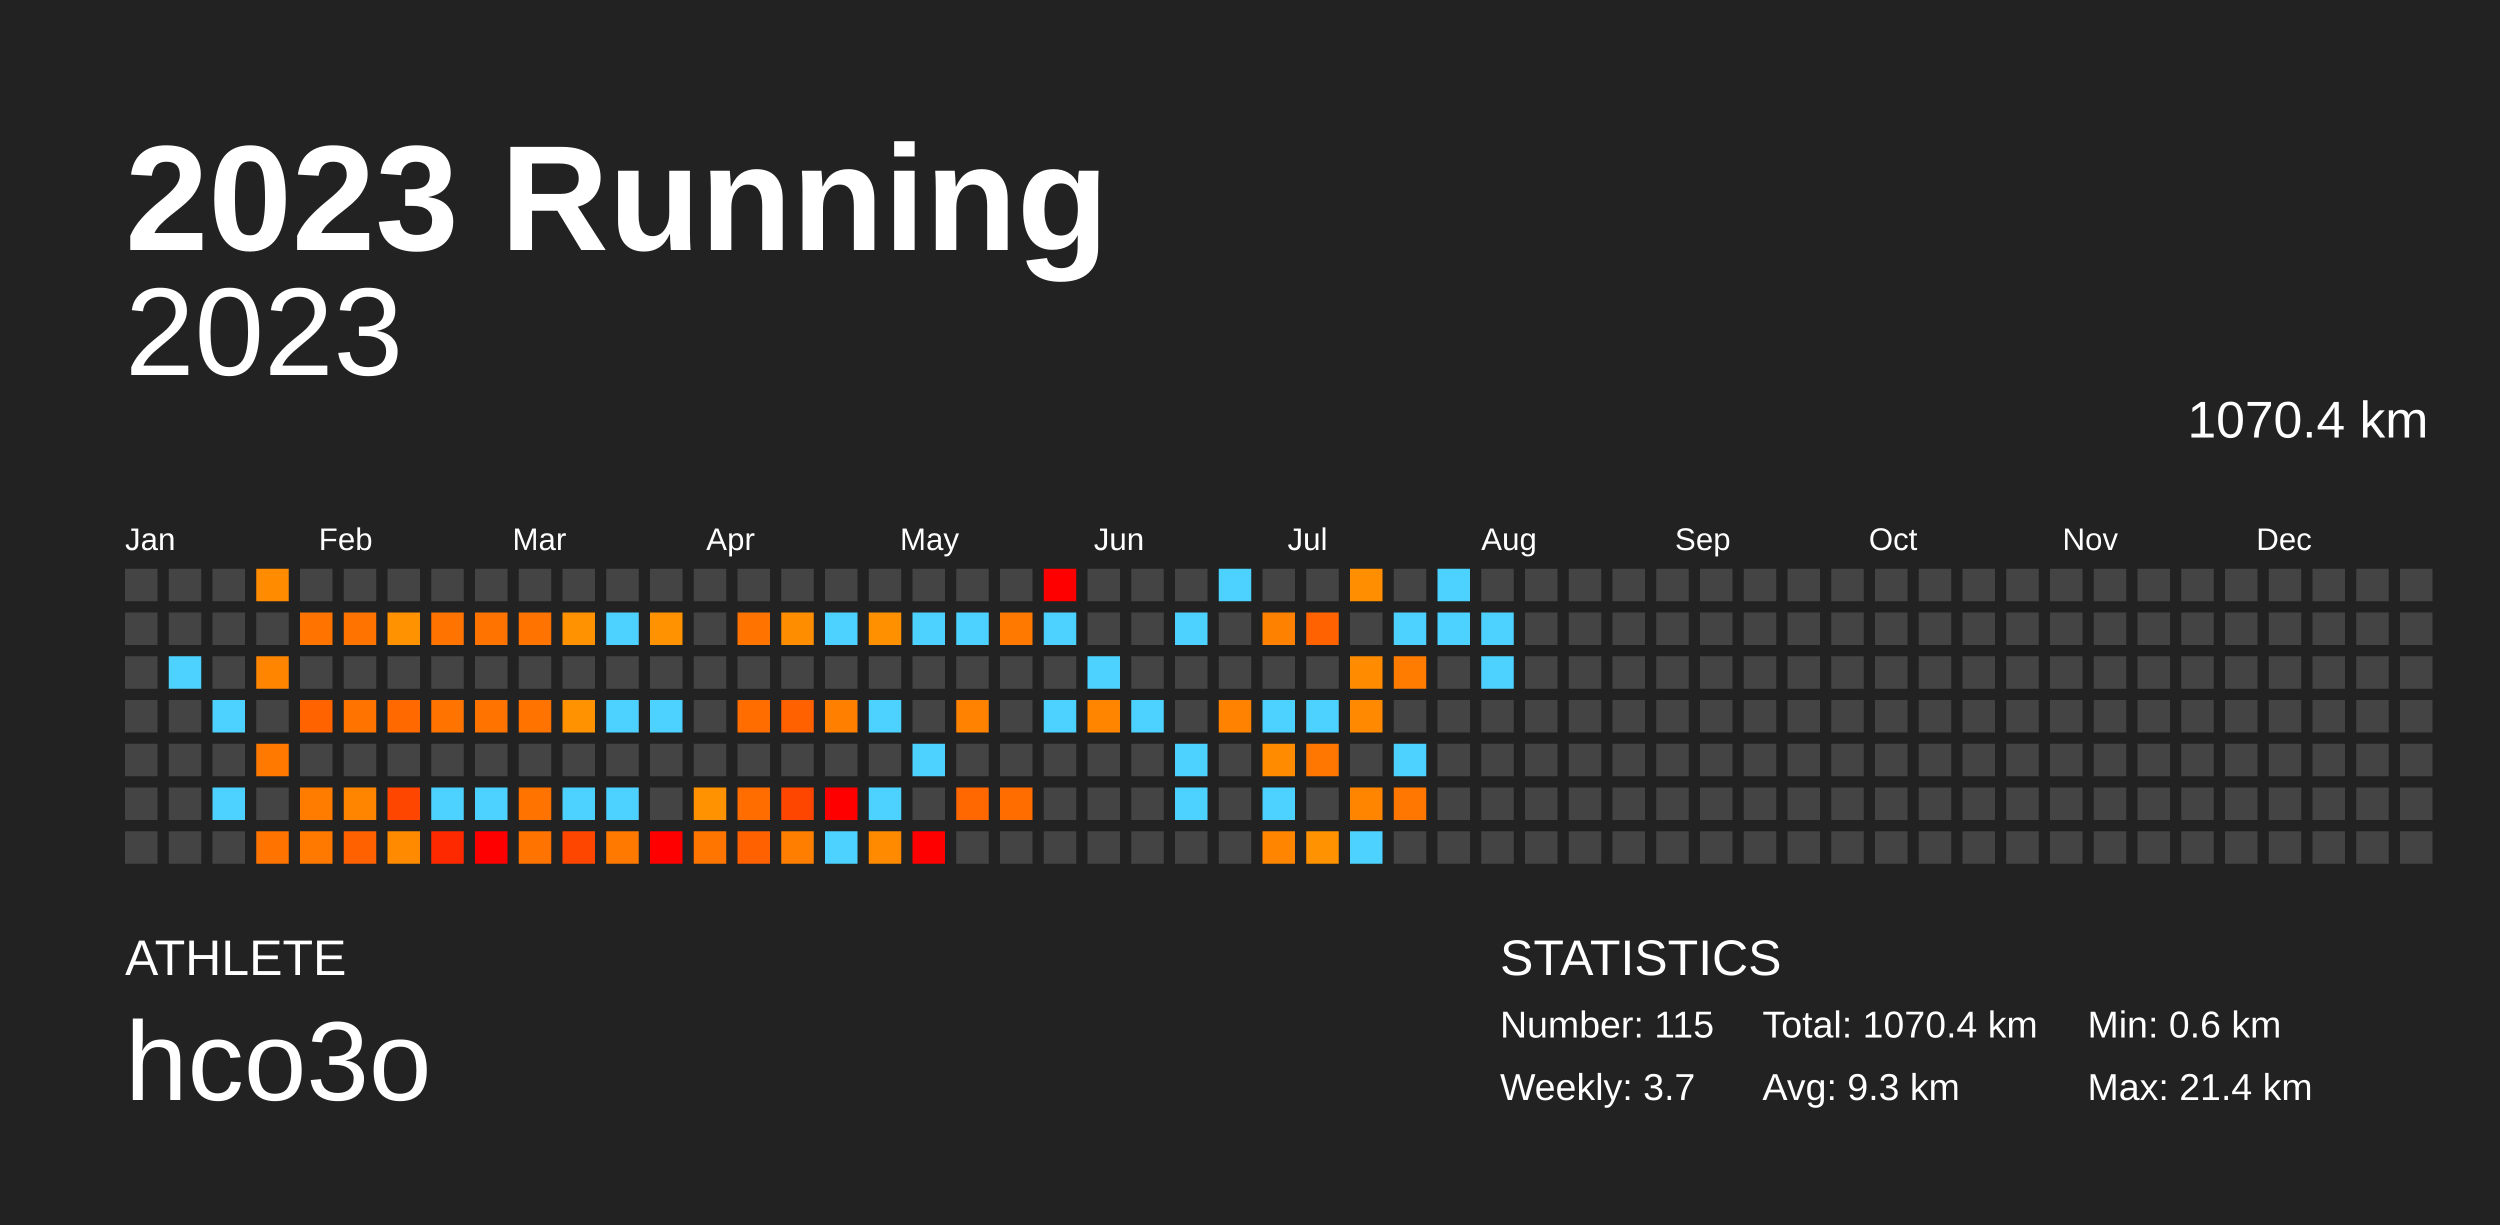
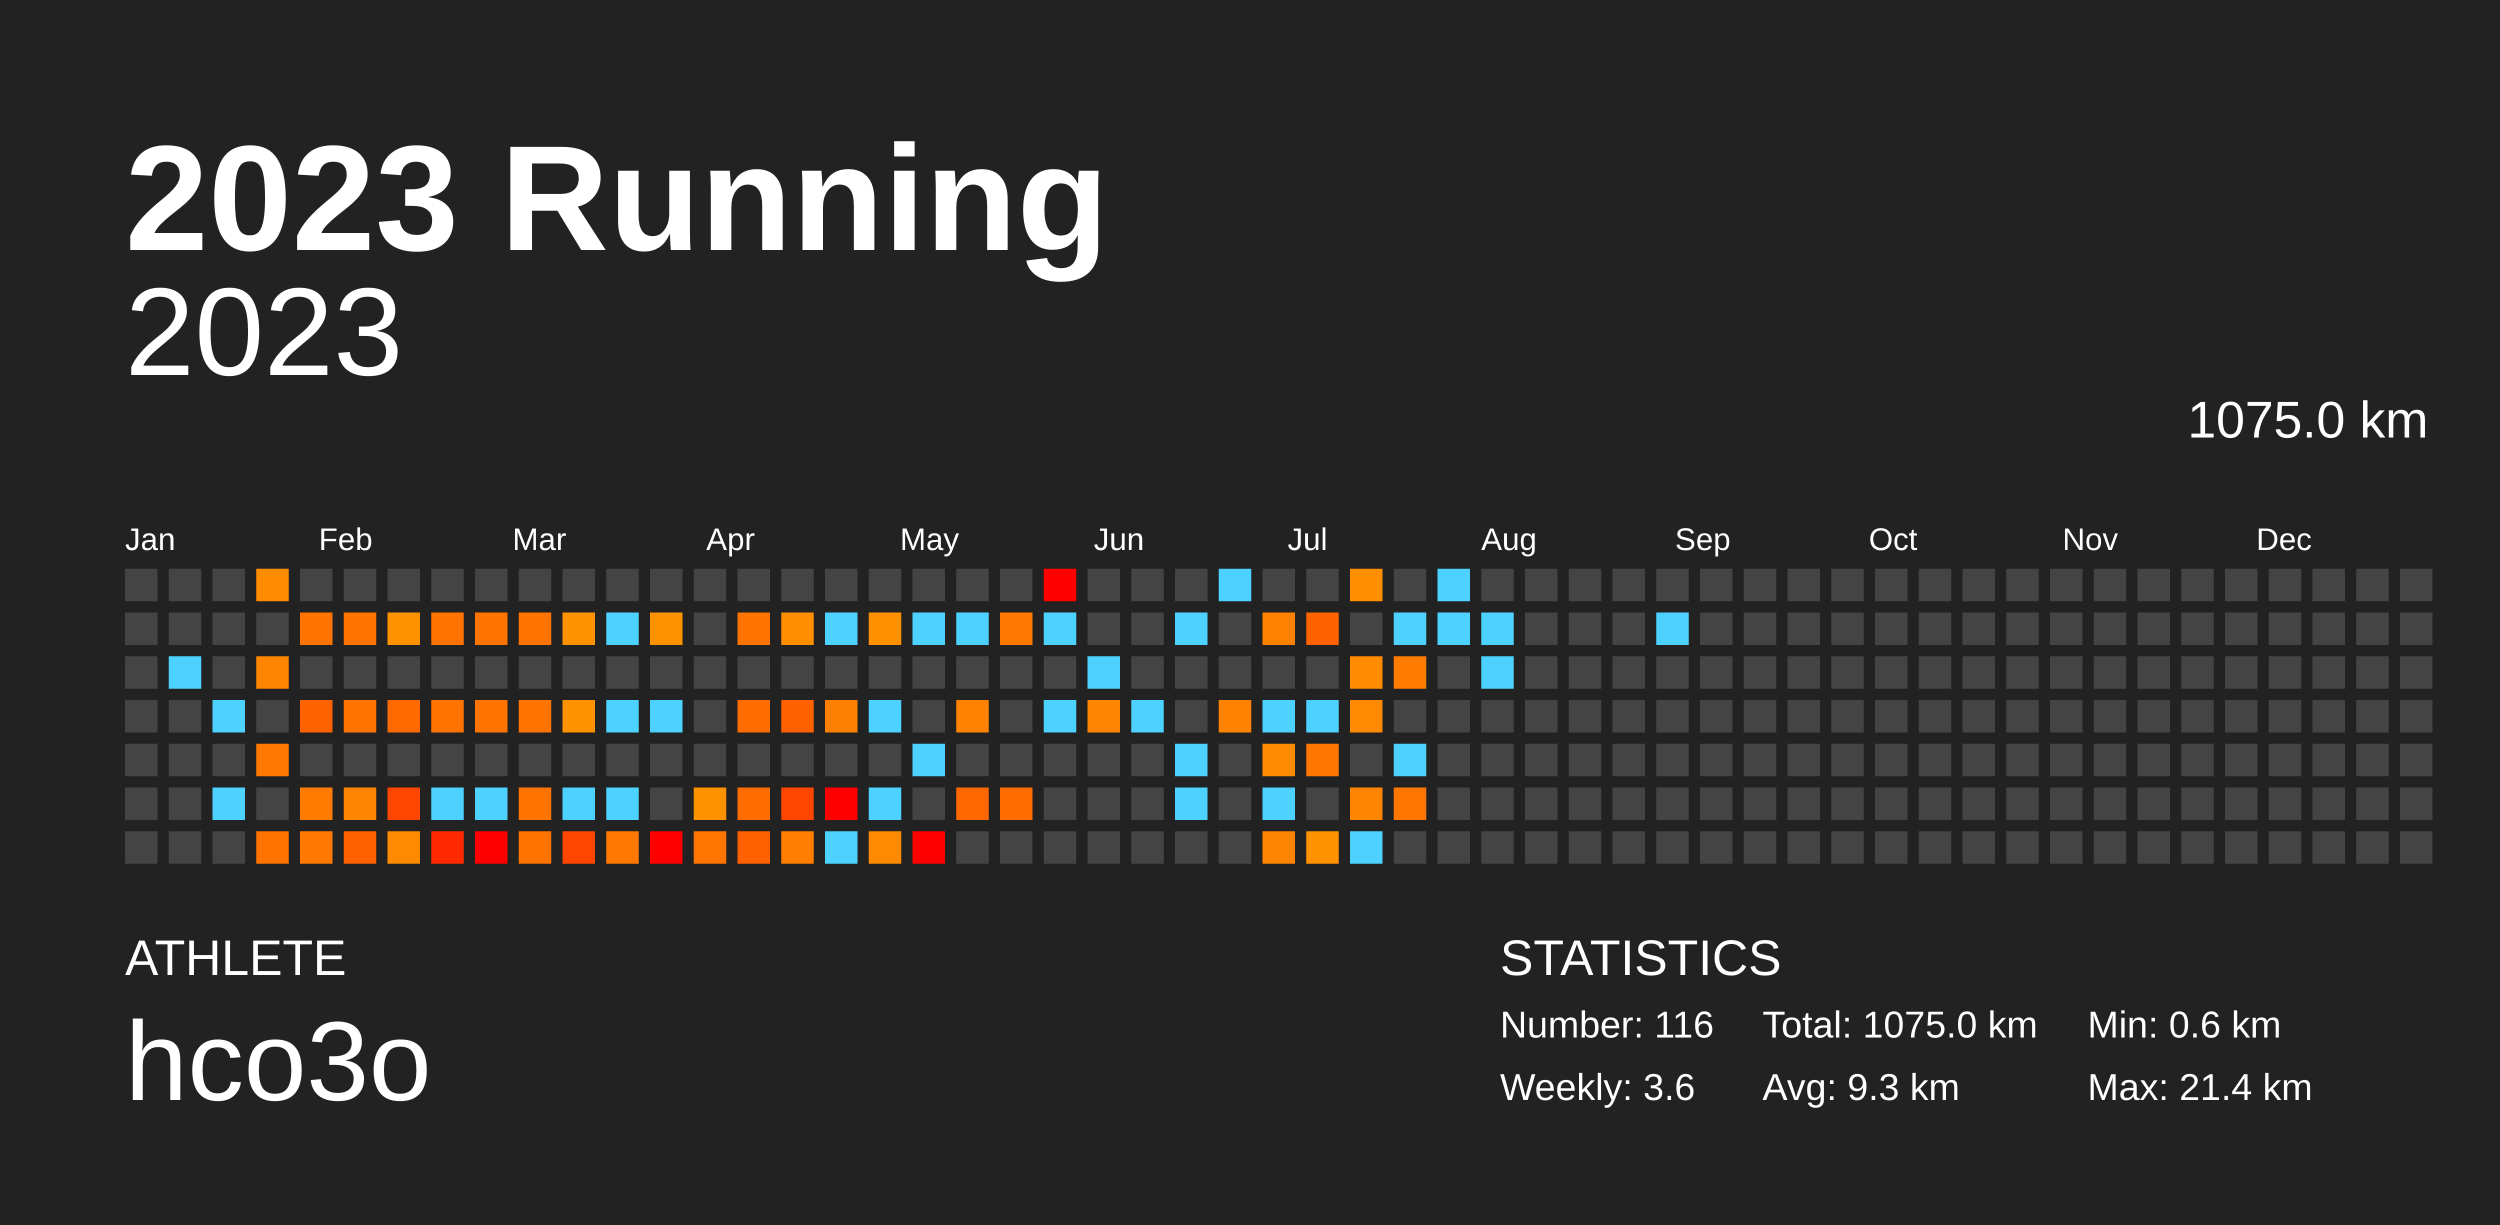
<svg xmlns="http://www.w3.org/2000/svg" baseProfile="full" height="98mm" version="1.1" viewBox="0,0,200,98" width="200mm">
  <defs />
  <rect fill="#222222" height="98" width="200" x="0" y="0" />
  <text fill="#FFFFFF" style="font-size:12px; font-family:Arial; font-weight:bold;" x="10" y="20">2023 Running</text>
  <text fill="#FFFFFF" style="font-size:4px; font-family:Arial" x="10" y="78">ATHLETE</text>
  <text fill="#FFFFFF" style="font-size:9px; font-family:Arial" x="10" y="88">hco3o</text>
  <text fill="#FFFFFF" style="font-size:4px; font-family:Arial" x="120" y="78">STATISTICS</text>
-   <text fill="#FFFFFF" style="font-size:3px; font-family:Arial" x="120" y="83">Number: 115</text>
-   <text fill="#FFFFFF" style="font-size:3px; font-family:Arial" x="120" y="88">Weekly: 3.7</text>
-   <text fill="#FFFFFF" style="font-size:3px; font-family:Arial" x="141" y="83">Total: 1070.4 km</text>
+   <text fill="#FFFFFF" style="font-size:3px; font-family:Arial" x="120" y="83">Number: 116</text>
+   <text fill="#FFFFFF" style="font-size:3px; font-family:Arial" x="120" y="88">Weekly: 3.6</text>
+   <text fill="#FFFFFF" style="font-size:3px; font-family:Arial" x="141" y="83">Total: 1075.0 km</text>
  <text fill="#FFFFFF" style="font-size:3px; font-family:Arial" x="141" y="88">Avg: 9.3 km</text>
  <text fill="#FFFFFF" style="font-size:3px; font-family:Arial" x="167" y="83">Min: 0.6 km</text>
  <text fill="#FFFFFF" style="font-size:3px; font-family:Arial" x="167" y="88">Max: 21.4 km</text>
  <text alignment-baseline="hanging" fill="#FFFFFF" style="font-size:10.0px; font-family:Arial;" x="10" y="30">2023</text>
-   <text alignment-baseline="hanging" fill="#FFFFFF" style="font-size:4.125px; font-family:Arial;" x="175" y="35">1070.4 km</text>
+   <text alignment-baseline="hanging" fill="#FFFFFF" style="font-size:4.125px; font-family:Arial;" x="175" y="35">1075.0 km</text>
  <text fill="#FFFFFF" style="font-size:2.5px; font-family:Arial" x="10.0" y="44">Jan</text>
  <text fill="#FFFFFF" style="font-size:2.5px; font-family:Arial" x="25.5" y="44">Feb</text>
  <text fill="#FFFFFF" style="font-size:2.5px; font-family:Arial" x="41.0" y="44">Mar</text>
  <text fill="#FFFFFF" style="font-size:2.5px; font-family:Arial" x="56.5" y="44">Apr</text>
  <text fill="#FFFFFF" style="font-size:2.5px; font-family:Arial" x="72.0" y="44">May</text>
  <text fill="#FFFFFF" style="font-size:2.5px; font-family:Arial" x="87.5" y="44">Jun</text>
  <text fill="#FFFFFF" style="font-size:2.5px; font-family:Arial" x="103.0" y="44">Jul</text>
  <text fill="#FFFFFF" style="font-size:2.5px; font-family:Arial" x="118.5" y="44">Aug</text>
  <text fill="#FFFFFF" style="font-size:2.5px; font-family:Arial" x="134.0" y="44">Sep</text>
  <text fill="#FFFFFF" style="font-size:2.5px; font-family:Arial" x="149.5" y="44">Oct</text>
  <text fill="#FFFFFF" style="font-size:2.5px; font-family:Arial" x="165.0" y="44">Nov</text>
  <text fill="#FFFFFF" style="font-size:2.5px; font-family:Arial" x="180.5" y="44">Dec</text>
  <rect fill="#444444" height="2.6" width="2.6" x="10.0" y="45.5" />
  <rect fill="#444444" height="2.6" width="2.6" x="10.0" y="49.0" />
  <rect fill="#444444" height="2.6" width="2.6" x="10.0" y="52.5" />
  <rect fill="#444444" height="2.6" width="2.6" x="10.0" y="56.0" />
  <rect fill="#444444" height="2.6" width="2.6" x="10.0" y="59.5" />
  <rect fill="#444444" height="2.6" width="2.6" x="10.0" y="63.0" />
  <rect fill="#444444" height="2.6" width="2.6" x="10.0" y="66.5" />
  <rect fill="#444444" height="2.6" width="2.6" x="13.5" y="45.5" />
  <rect fill="#444444" height="2.6" width="2.6" x="13.5" y="49.0" />
  <rect fill="#4dd2ff" height="2.6" width="2.6" x="13.5" y="52.5" />
  <rect fill="#444444" height="2.6" width="2.6" x="13.5" y="56.0" />
  <rect fill="#444444" height="2.6" width="2.6" x="13.5" y="59.5" />
  <rect fill="#444444" height="2.6" width="2.6" x="13.5" y="63.0" />
  <rect fill="#444444" height="2.6" width="2.6" x="13.5" y="66.5" />
  <rect fill="#444444" height="2.6" width="2.6" x="17.0" y="45.5" />
  <rect fill="#444444" height="2.6" width="2.6" x="17.0" y="49.0" />
  <rect fill="#444444" height="2.6" width="2.6" x="17.0" y="52.5" />
  <rect fill="#4dd2ff" height="2.6" width="2.6" x="17.0" y="56.0" />
  <rect fill="#444444" height="2.6" width="2.6" x="17.0" y="59.5" />
  <rect fill="#4dd2ff" height="2.6" width="2.6" x="17.0" y="63.0" />
  <rect fill="#444444" height="2.6" width="2.6" x="17.0" y="66.5" />
  <rect fill="#ff8c00" height="2.6" width="2.6" x="20.5" y="45.5" />
  <rect fill="#444444" height="2.6" width="2.6" x="20.5" y="49.0" />
  <rect fill="#ff8500" height="2.6" width="2.6" x="20.5" y="52.5" />
  <rect fill="#444444" height="2.6" width="2.6" x="20.5" y="56.0" />
  <rect fill="#ff7900" height="2.6" width="2.6" x="20.5" y="59.5" />
  <rect fill="#444444" height="2.6" width="2.6" x="20.5" y="63.0" />
  <rect fill="#ff7300" height="2.6" width="2.6" x="20.5" y="66.5" />
  <rect fill="#444444" height="2.6" width="2.6" x="24.0" y="45.5" />
  <rect fill="#ff7300" height="2.6" width="2.6" x="24.0" y="49.0" />
  <rect fill="#444444" height="2.6" width="2.6" x="24.0" y="52.5" />
  <rect fill="#ff6300" height="2.6" width="2.6" x="24.0" y="56.0" />
  <rect fill="#444444" height="2.6" width="2.6" x="24.0" y="59.5" />
  <rect fill="#ff7c00" height="2.6" width="2.6" x="24.0" y="63.0" />
  <rect fill="#ff7900" height="2.6" width="2.6" x="24.0" y="66.5" />
  <rect fill="#444444" height="2.6" width="2.6" x="27.5" y="45.5" />
  <rect fill="#ff7300" height="2.6" width="2.6" x="27.5" y="49.0" />
  <rect fill="#444444" height="2.6" width="2.6" x="27.5" y="52.5" />
  <rect fill="#ff7300" height="2.6" width="2.6" x="27.5" y="56.0" />
  <rect fill="#444444" height="2.6" width="2.6" x="27.5" y="59.5" />
  <rect fill="#ff8500" height="2.6" width="2.6" x="27.5" y="63.0" />
  <rect fill="#ff6000" height="2.6" width="2.6" x="27.5" y="66.5" />
  <rect fill="#444444" height="2.6" width="2.6" x="31.0" y="45.5" />
  <rect fill="#ff9200" height="2.6" width="2.6" x="31.0" y="49.0" />
  <rect fill="#444444" height="2.6" width="2.6" x="31.0" y="52.5" />
  <rect fill="#ff6900" height="2.6" width="2.6" x="31.0" y="56.0" />
  <rect fill="#444444" height="2.6" width="2.6" x="31.0" y="59.5" />
  <rect fill="#ff4600" height="2.6" width="2.6" x="31.0" y="63.0" />
  <rect fill="#ff8a00" height="2.6" width="2.6" x="31.0" y="66.5" />
  <rect fill="#444444" height="2.6" width="2.6" x="34.5" y="45.5" />
  <rect fill="#ff7300" height="2.6" width="2.6" x="34.5" y="49.0" />
  <rect fill="#444444" height="2.6" width="2.6" x="34.5" y="52.5" />
  <rect fill="#ff7300" height="2.6" width="2.6" x="34.5" y="56.0" />
  <rect fill="#444444" height="2.6" width="2.6" x="34.5" y="59.5" />
  <rect fill="#4dd2ff" height="2.6" width="2.6" x="34.5" y="63.0" />
  <rect fill="#ff2900" height="2.6" width="2.6" x="34.5" y="66.5" />
  <rect fill="#444444" height="2.6" width="2.6" x="38.0" y="45.5" />
  <rect fill="#ff7300" height="2.6" width="2.6" x="38.0" y="49.0" />
  <rect fill="#444444" height="2.6" width="2.6" x="38.0" y="52.5" />
  <rect fill="#ff7300" height="2.6" width="2.6" x="38.0" y="56.0" />
  <rect fill="#444444" height="2.6" width="2.6" x="38.0" y="59.5" />
  <rect fill="#4dd2ff" height="2.6" width="2.6" x="38.0" y="63.0" />
  <rect fill="red" height="2.6" width="2.6" x="38.0" y="66.5" />
  <rect fill="#444444" height="2.6" width="2.6" x="41.5" y="45.5" />
  <rect fill="#ff7300" height="2.6" width="2.6" x="41.5" y="49.0" />
  <rect fill="#444444" height="2.6" width="2.6" x="41.5" y="52.5" />
  <rect fill="#ff7300" height="2.6" width="2.6" x="41.5" y="56.0" />
  <rect fill="#444444" height="2.6" width="2.6" x="41.5" y="59.5" />
  <rect fill="#ff7300" height="2.6" width="2.6" x="41.5" y="63.0" />
  <rect fill="#ff7300" height="2.6" width="2.6" x="41.5" y="66.5" />
  <rect fill="#444444" height="2.6" width="2.6" x="45.0" y="45.5" />
  <rect fill="#ff9200" height="2.6" width="2.6" x="45.0" y="49.0" />
  <rect fill="#444444" height="2.6" width="2.6" x="45.0" y="52.5" />
  <rect fill="#ff9200" height="2.6" width="2.6" x="45.0" y="56.0" />
  <rect fill="#444444" height="2.6" width="2.6" x="45.0" y="59.5" />
  <rect fill="#4dd2ff" height="2.6" width="2.6" x="45.0" y="63.0" />
  <rect fill="#ff4600" height="2.6" width="2.6" x="45.0" y="66.5" />
  <rect fill="#444444" height="2.6" width="2.6" x="48.5" y="45.5" />
  <rect fill="#4dd2ff" height="2.6" width="2.6" x="48.5" y="49.0" />
  <rect fill="#444444" height="2.6" width="2.6" x="48.5" y="52.5" />
  <rect fill="#4dd2ff" height="2.6" width="2.6" x="48.5" y="56.0" />
  <rect fill="#444444" height="2.6" width="2.6" x="48.5" y="59.5" />
  <rect fill="#4dd2ff" height="2.6" width="2.6" x="48.5" y="63.0" />
  <rect fill="#ff7900" height="2.6" width="2.6" x="48.5" y="66.5" />
  <rect fill="#444444" height="2.6" width="2.6" x="52.0" y="45.5" />
  <rect fill="#ff9200" height="2.6" width="2.6" x="52.0" y="49.0" />
  <rect fill="#444444" height="2.6" width="2.6" x="52.0" y="52.5" />
  <rect fill="#4dd2ff" height="2.6" width="2.6" x="52.0" y="56.0" />
  <rect fill="#444444" height="2.6" width="2.6" x="52.0" y="59.5" />
  <rect fill="#444444" height="2.6" width="2.6" x="52.0" y="63.0" />
  <rect fill="red" height="2.6" width="2.6" x="52.0" y="66.5" />
  <rect fill="#444444" height="2.6" width="2.6" x="55.5" y="45.5" />
  <rect fill="#444444" height="2.6" width="2.6" x="55.5" y="49.0" />
  <rect fill="#444444" height="2.6" width="2.6" x="55.5" y="52.5" />
  <rect fill="#444444" height="2.6" width="2.6" x="55.5" y="56.0" />
  <rect fill="#444444" height="2.6" width="2.6" x="55.5" y="59.5" />
  <rect fill="#ff9200" height="2.6" width="2.6" x="55.5" y="63.0" />
  <rect fill="#ff7500" height="2.6" width="2.6" x="55.5" y="66.5" />
  <rect fill="#444444" height="2.6" width="2.6" x="59.0" y="45.5" />
  <rect fill="#ff7300" height="2.6" width="2.6" x="59.0" y="49.0" />
  <rect fill="#444444" height="2.6" width="2.6" x="59.0" y="52.5" />
  <rect fill="#ff6d00" height="2.6" width="2.6" x="59.0" y="56.0" />
  <rect fill="#444444" height="2.6" width="2.6" x="59.0" y="59.5" />
  <rect fill="#ff6d00" height="2.6" width="2.6" x="59.0" y="63.0" />
  <rect fill="#ff6000" height="2.6" width="2.6" x="59.0" y="66.5" />
  <rect fill="#444444" height="2.6" width="2.6" x="62.5" y="45.5" />
  <rect fill="#ff8d00" height="2.6" width="2.6" x="62.5" y="49.0" />
  <rect fill="#444444" height="2.6" width="2.6" x="62.5" y="52.5" />
  <rect fill="#ff6000" height="2.6" width="2.6" x="62.5" y="56.0" />
  <rect fill="#444444" height="2.6" width="2.6" x="62.5" y="59.5" />
  <rect fill="#ff4600" height="2.6" width="2.6" x="62.5" y="63.0" />
  <rect fill="#ff7e00" height="2.6" width="2.6" x="62.5" y="66.5" />
  <rect fill="#444444" height="2.6" width="2.6" x="66.0" y="45.5" />
  <rect fill="#4dd2ff" height="2.6" width="2.6" x="66.0" y="49.0" />
  <rect fill="#444444" height="2.6" width="2.6" x="66.0" y="52.5" />
  <rect fill="#ff8000" height="2.6" width="2.6" x="66.0" y="56.0" />
  <rect fill="#444444" height="2.6" width="2.6" x="66.0" y="59.5" />
  <rect fill="red" height="2.6" width="2.6" x="66.0" y="63.0" />
  <rect fill="#4dd2ff" height="2.6" width="2.6" x="66.0" y="66.5" />
  <rect fill="#444444" height="2.6" width="2.6" x="69.5" y="45.5" />
  <rect fill="#ff9000" height="2.6" width="2.6" x="69.5" y="49.0" />
  <rect fill="#444444" height="2.6" width="2.6" x="69.5" y="52.5" />
  <rect fill="#4dd2ff" height="2.6" width="2.6" x="69.5" y="56.0" />
  <rect fill="#444444" height="2.6" width="2.6" x="69.5" y="59.5" />
  <rect fill="#4dd2ff" height="2.6" width="2.6" x="69.5" y="63.0" />
  <rect fill="#ff8a00" height="2.6" width="2.6" x="69.5" y="66.5" />
  <rect fill="#444444" height="2.6" width="2.6" x="73.0" y="45.5" />
  <rect fill="#4dd2ff" height="2.6" width="2.6" x="73.0" y="49.0" />
  <rect fill="#444444" height="2.6" width="2.6" x="73.0" y="52.5" />
  <rect fill="#444444" height="2.6" width="2.6" x="73.0" y="56.0" />
  <rect fill="#4dd2ff" height="2.6" width="2.6" x="73.0" y="59.5" />
  <rect fill="#444444" height="2.6" width="2.6" x="73.0" y="63.0" />
  <rect fill="red" height="2.6" width="2.6" x="73.0" y="66.5" />
  <rect fill="#444444" height="2.6" width="2.6" x="76.5" y="45.5" />
  <rect fill="#4dd2ff" height="2.6" width="2.6" x="76.5" y="49.0" />
  <rect fill="#444444" height="2.6" width="2.6" x="76.5" y="52.5" />
  <rect fill="#ff8200" height="2.6" width="2.6" x="76.5" y="56.0" />
  <rect fill="#444444" height="2.6" width="2.6" x="76.5" y="59.5" />
  <rect fill="#ff6800" height="2.6" width="2.6" x="76.5" y="63.0" />
  <rect fill="#444444" height="2.6" width="2.6" x="76.5" y="66.5" />
  <rect fill="#444444" height="2.6" width="2.6" x="80.0" y="45.5" />
  <rect fill="#ff7900" height="2.6" width="2.6" x="80.0" y="49.0" />
  <rect fill="#444444" height="2.6" width="2.6" x="80.0" y="52.5" />
  <rect fill="#444444" height="2.6" width="2.6" x="80.0" y="56.0" />
  <rect fill="#444444" height="2.6" width="2.6" x="80.0" y="59.5" />
  <rect fill="#ff6c00" height="2.6" width="2.6" x="80.0" y="63.0" />
  <rect fill="#444444" height="2.6" width="2.6" x="80.0" y="66.5" />
  <rect fill="red" height="2.6" width="2.6" x="83.5" y="45.5" />
  <rect fill="#4dd2ff" height="2.6" width="2.6" x="83.5" y="49.0" />
  <rect fill="#444444" height="2.6" width="2.6" x="83.5" y="52.5" />
  <rect fill="#4dd2ff" height="2.6" width="2.6" x="83.5" y="56.0" />
  <rect fill="#444444" height="2.6" width="2.6" x="83.5" y="59.5" />
  <rect fill="#444444" height="2.6" width="2.6" x="83.5" y="63.0" />
  <rect fill="#444444" height="2.6" width="2.6" x="83.5" y="66.5" />
  <rect fill="#444444" height="2.6" width="2.6" x="87.0" y="45.5" />
  <rect fill="#444444" height="2.6" width="2.6" x="87.0" y="49.0" />
  <rect fill="#4dd2ff" height="2.6" width="2.6" x="87.0" y="52.5" />
  <rect fill="#ff8400" height="2.6" width="2.6" x="87.0" y="56.0" />
  <rect fill="#444444" height="2.6" width="2.6" x="87.0" y="59.5" />
  <rect fill="#444444" height="2.6" width="2.6" x="87.0" y="63.0" />
  <rect fill="#444444" height="2.6" width="2.6" x="87.0" y="66.5" />
  <rect fill="#444444" height="2.6" width="2.6" x="90.5" y="45.5" />
  <rect fill="#444444" height="2.6" width="2.6" x="90.5" y="49.0" />
  <rect fill="#444444" height="2.6" width="2.6" x="90.5" y="52.5" />
  <rect fill="#4dd2ff" height="2.6" width="2.6" x="90.5" y="56.0" />
  <rect fill="#444444" height="2.6" width="2.6" x="90.5" y="59.5" />
  <rect fill="#444444" height="2.6" width="2.6" x="90.5" y="63.0" />
  <rect fill="#444444" height="2.6" width="2.6" x="90.5" y="66.5" />
  <rect fill="#444444" height="2.6" width="2.6" x="94.0" y="45.5" />
  <rect fill="#4dd2ff" height="2.6" width="2.6" x="94.0" y="49.0" />
  <rect fill="#444444" height="2.6" width="2.6" x="94.0" y="52.5" />
  <rect fill="#444444" height="2.6" width="2.6" x="94.0" y="56.0" />
  <rect fill="#4dd2ff" height="2.6" width="2.6" x="94.0" y="59.5" />
  <rect fill="#4dd2ff" height="2.6" width="2.6" x="94.0" y="63.0" />
  <rect fill="#444444" height="2.6" width="2.6" x="94.0" y="66.5" />
  <rect fill="#4dd2ff" height="2.6" width="2.6" x="97.5" y="45.5" />
  <rect fill="#444444" height="2.6" width="2.6" x="97.5" y="49.0" />
  <rect fill="#444444" height="2.6" width="2.6" x="97.5" y="52.5" />
  <rect fill="#ff8300" height="2.6" width="2.6" x="97.5" y="56.0" />
  <rect fill="#444444" height="2.6" width="2.6" x="97.5" y="59.5" />
  <rect fill="#444444" height="2.6" width="2.6" x="97.5" y="63.0" />
  <rect fill="#444444" height="2.6" width="2.6" x="97.5" y="66.5" />
  <rect fill="#444444" height="2.6" width="2.6" x="101.0" y="45.5" />
  <rect fill="#ff8100" height="2.6" width="2.6" x="101.0" y="49.0" />
  <rect fill="#444444" height="2.6" width="2.6" x="101.0" y="52.5" />
  <rect fill="#4dd2ff" height="2.6" width="2.6" x="101.0" y="56.0" />
  <rect fill="#ff8b00" height="2.6" width="2.6" x="101.0" y="59.5" />
  <rect fill="#4dd2ff" height="2.6" width="2.6" x="101.0" y="63.0" />
  <rect fill="#ff8500" height="2.6" width="2.6" x="101.0" y="66.5" />
  <rect fill="#444444" height="2.6" width="2.6" x="104.5" y="45.5" />
  <rect fill="#ff6200" height="2.6" width="2.6" x="104.5" y="49.0" />
  <rect fill="#444444" height="2.6" width="2.6" x="104.5" y="52.5" />
  <rect fill="#4dd2ff" height="2.6" width="2.6" x="104.5" y="56.0" />
  <rect fill="#ff7700" height="2.6" width="2.6" x="104.5" y="59.5" />
  <rect fill="#444444" height="2.6" width="2.6" x="104.5" y="63.0" />
  <rect fill="#ff9200" height="2.6" width="2.6" x="104.5" y="66.5" />
  <rect fill="#ff8f00" height="2.6" width="2.6" x="108.0" y="45.5" />
  <rect fill="#444444" height="2.6" width="2.6" x="108.0" y="49.0" />
  <rect fill="#ff8c00" height="2.6" width="2.6" x="108.0" y="52.5" />
  <rect fill="#ff8900" height="2.6" width="2.6" x="108.0" y="56.0" />
  <rect fill="#444444" height="2.6" width="2.6" x="108.0" y="59.5" />
  <rect fill="#ff8500" height="2.6" width="2.6" x="108.0" y="63.0" />
  <rect fill="#4dd2ff" height="2.6" width="2.6" x="108.0" y="66.5" />
  <rect fill="#444444" height="2.6" width="2.6" x="111.5" y="45.5" />
  <rect fill="#4dd2ff" height="2.6" width="2.6" x="111.5" y="49.0" />
  <rect fill="#ff7c00" height="2.6" width="2.6" x="111.5" y="52.5" />
  <rect fill="#444444" height="2.6" width="2.6" x="111.5" y="56.0" />
  <rect fill="#4dd2ff" height="2.6" width="2.6" x="111.5" y="59.5" />
  <rect fill="#ff7600" height="2.6" width="2.6" x="111.5" y="63.0" />
  <rect fill="#444444" height="2.6" width="2.6" x="111.5" y="66.5" />
  <rect fill="#4dd2ff" height="2.6" width="2.6" x="115.0" y="45.5" />
  <rect fill="#4dd2ff" height="2.6" width="2.6" x="115.0" y="49.0" />
  <rect fill="#444444" height="2.6" width="2.6" x="115.0" y="52.5" />
  <rect fill="#444444" height="2.6" width="2.6" x="115.0" y="56.0" />
  <rect fill="#444444" height="2.6" width="2.6" x="115.0" y="59.5" />
  <rect fill="#444444" height="2.6" width="2.6" x="115.0" y="63.0" />
  <rect fill="#444444" height="2.6" width="2.6" x="115.0" y="66.5" />
  <rect fill="#444444" height="2.6" width="2.6" x="118.5" y="45.5" />
  <rect fill="#4dd2ff" height="2.6" width="2.6" x="118.5" y="49.0" />
  <rect fill="#4dd2ff" height="2.6" width="2.6" x="118.5" y="52.5" />
  <rect fill="#444444" height="2.6" width="2.6" x="118.5" y="56.0" />
  <rect fill="#444444" height="2.6" width="2.6" x="118.5" y="59.5" />
  <rect fill="#444444" height="2.6" width="2.6" x="118.5" y="63.0" />
  <rect fill="#444444" height="2.6" width="2.6" x="118.5" y="66.5" />
  <rect fill="#444444" height="2.6" width="2.6" x="122.0" y="45.5" />
  <rect fill="#444444" height="2.6" width="2.6" x="122.0" y="49.0" />
  <rect fill="#444444" height="2.6" width="2.6" x="122.0" y="52.5" />
  <rect fill="#444444" height="2.6" width="2.6" x="122.0" y="56.0" />
  <rect fill="#444444" height="2.6" width="2.6" x="122.0" y="59.5" />
  <rect fill="#444444" height="2.6" width="2.6" x="122.0" y="63.0" />
  <rect fill="#444444" height="2.6" width="2.6" x="122.0" y="66.5" />
  <rect fill="#444444" height="2.6" width="2.6" x="125.5" y="45.5" />
  <rect fill="#444444" height="2.6" width="2.6" x="125.5" y="49.0" />
  <rect fill="#444444" height="2.6" width="2.6" x="125.5" y="52.5" />
  <rect fill="#444444" height="2.6" width="2.6" x="125.5" y="56.0" />
  <rect fill="#444444" height="2.6" width="2.6" x="125.5" y="59.5" />
  <rect fill="#444444" height="2.6" width="2.6" x="125.5" y="63.0" />
  <rect fill="#444444" height="2.6" width="2.6" x="125.5" y="66.5" />
  <rect fill="#444444" height="2.6" width="2.6" x="129.0" y="45.5" />
  <rect fill="#444444" height="2.6" width="2.6" x="129.0" y="49.0" />
  <rect fill="#444444" height="2.6" width="2.6" x="129.0" y="52.5" />
  <rect fill="#444444" height="2.6" width="2.6" x="129.0" y="56.0" />
  <rect fill="#444444" height="2.6" width="2.6" x="129.0" y="59.5" />
  <rect fill="#444444" height="2.6" width="2.6" x="129.0" y="63.0" />
  <rect fill="#444444" height="2.6" width="2.6" x="129.0" y="66.5" />
  <rect fill="#444444" height="2.6" width="2.6" x="132.5" y="45.5" />
-   <rect fill="#444444" height="2.6" width="2.6" x="132.5" y="49.0" />
+   <rect fill="#4dd2ff" height="2.6" width="2.6" x="132.5" y="49.0" />
  <rect fill="#444444" height="2.6" width="2.6" x="132.5" y="52.5" />
  <rect fill="#444444" height="2.6" width="2.6" x="132.5" y="56.0" />
  <rect fill="#444444" height="2.6" width="2.6" x="132.5" y="59.5" />
  <rect fill="#444444" height="2.6" width="2.6" x="132.5" y="63.0" />
  <rect fill="#444444" height="2.6" width="2.6" x="132.5" y="66.5" />
  <rect fill="#444444" height="2.6" width="2.6" x="136.0" y="45.5" />
  <rect fill="#444444" height="2.6" width="2.6" x="136.0" y="49.0" />
  <rect fill="#444444" height="2.6" width="2.6" x="136.0" y="52.5" />
  <rect fill="#444444" height="2.6" width="2.6" x="136.0" y="56.0" />
  <rect fill="#444444" height="2.6" width="2.6" x="136.0" y="59.5" />
  <rect fill="#444444" height="2.6" width="2.6" x="136.0" y="63.0" />
  <rect fill="#444444" height="2.6" width="2.6" x="136.0" y="66.5" />
  <rect fill="#444444" height="2.6" width="2.6" x="139.5" y="45.5" />
  <rect fill="#444444" height="2.6" width="2.6" x="139.5" y="49.0" />
  <rect fill="#444444" height="2.6" width="2.6" x="139.5" y="52.5" />
  <rect fill="#444444" height="2.6" width="2.6" x="139.5" y="56.0" />
  <rect fill="#444444" height="2.6" width="2.6" x="139.5" y="59.5" />
  <rect fill="#444444" height="2.6" width="2.6" x="139.5" y="63.0" />
  <rect fill="#444444" height="2.6" width="2.6" x="139.5" y="66.5" />
  <rect fill="#444444" height="2.6" width="2.6" x="143.0" y="45.5" />
  <rect fill="#444444" height="2.6" width="2.6" x="143.0" y="49.0" />
  <rect fill="#444444" height="2.6" width="2.6" x="143.0" y="52.5" />
  <rect fill="#444444" height="2.6" width="2.6" x="143.0" y="56.0" />
  <rect fill="#444444" height="2.6" width="2.6" x="143.0" y="59.5" />
  <rect fill="#444444" height="2.6" width="2.6" x="143.0" y="63.0" />
  <rect fill="#444444" height="2.6" width="2.6" x="143.0" y="66.5" />
  <rect fill="#444444" height="2.6" width="2.6" x="146.5" y="45.5" />
  <rect fill="#444444" height="2.6" width="2.6" x="146.5" y="49.0" />
  <rect fill="#444444" height="2.6" width="2.6" x="146.5" y="52.5" />
  <rect fill="#444444" height="2.6" width="2.6" x="146.5" y="56.0" />
  <rect fill="#444444" height="2.6" width="2.6" x="146.5" y="59.5" />
  <rect fill="#444444" height="2.6" width="2.6" x="146.5" y="63.0" />
  <rect fill="#444444" height="2.6" width="2.6" x="146.5" y="66.5" />
  <rect fill="#444444" height="2.6" width="2.6" x="150.0" y="45.5" />
  <rect fill="#444444" height="2.6" width="2.6" x="150.0" y="49.0" />
  <rect fill="#444444" height="2.6" width="2.6" x="150.0" y="52.5" />
  <rect fill="#444444" height="2.6" width="2.6" x="150.0" y="56.0" />
  <rect fill="#444444" height="2.6" width="2.6" x="150.0" y="59.5" />
  <rect fill="#444444" height="2.6" width="2.6" x="150.0" y="63.0" />
  <rect fill="#444444" height="2.6" width="2.6" x="150.0" y="66.5" />
  <rect fill="#444444" height="2.6" width="2.6" x="153.5" y="45.5" />
  <rect fill="#444444" height="2.6" width="2.6" x="153.5" y="49.0" />
  <rect fill="#444444" height="2.6" width="2.6" x="153.5" y="52.5" />
  <rect fill="#444444" height="2.6" width="2.6" x="153.5" y="56.0" />
  <rect fill="#444444" height="2.6" width="2.6" x="153.5" y="59.5" />
  <rect fill="#444444" height="2.6" width="2.6" x="153.5" y="63.0" />
  <rect fill="#444444" height="2.6" width="2.6" x="153.5" y="66.5" />
  <rect fill="#444444" height="2.6" width="2.6" x="157.0" y="45.5" />
  <rect fill="#444444" height="2.6" width="2.6" x="157.0" y="49.0" />
  <rect fill="#444444" height="2.6" width="2.6" x="157.0" y="52.5" />
  <rect fill="#444444" height="2.6" width="2.6" x="157.0" y="56.0" />
  <rect fill="#444444" height="2.6" width="2.6" x="157.0" y="59.5" />
  <rect fill="#444444" height="2.6" width="2.6" x="157.0" y="63.0" />
  <rect fill="#444444" height="2.6" width="2.6" x="157.0" y="66.5" />
  <rect fill="#444444" height="2.6" width="2.6" x="160.5" y="45.5" />
  <rect fill="#444444" height="2.6" width="2.6" x="160.5" y="49.0" />
  <rect fill="#444444" height="2.6" width="2.6" x="160.5" y="52.5" />
  <rect fill="#444444" height="2.6" width="2.6" x="160.5" y="56.0" />
  <rect fill="#444444" height="2.6" width="2.6" x="160.5" y="59.5" />
  <rect fill="#444444" height="2.6" width="2.6" x="160.5" y="63.0" />
  <rect fill="#444444" height="2.6" width="2.6" x="160.5" y="66.5" />
  <rect fill="#444444" height="2.6" width="2.6" x="164.0" y="45.5" />
  <rect fill="#444444" height="2.6" width="2.6" x="164.0" y="49.0" />
  <rect fill="#444444" height="2.6" width="2.6" x="164.0" y="52.5" />
  <rect fill="#444444" height="2.6" width="2.6" x="164.0" y="56.0" />
  <rect fill="#444444" height="2.6" width="2.6" x="164.0" y="59.5" />
  <rect fill="#444444" height="2.6" width="2.6" x="164.0" y="63.0" />
  <rect fill="#444444" height="2.6" width="2.6" x="164.0" y="66.5" />
  <rect fill="#444444" height="2.6" width="2.6" x="167.5" y="45.5" />
  <rect fill="#444444" height="2.6" width="2.6" x="167.5" y="49.0" />
  <rect fill="#444444" height="2.6" width="2.6" x="167.5" y="52.5" />
  <rect fill="#444444" height="2.6" width="2.6" x="167.5" y="56.0" />
  <rect fill="#444444" height="2.6" width="2.6" x="167.5" y="59.5" />
  <rect fill="#444444" height="2.6" width="2.6" x="167.5" y="63.0" />
  <rect fill="#444444" height="2.6" width="2.6" x="167.5" y="66.5" />
  <rect fill="#444444" height="2.6" width="2.6" x="171.0" y="45.5" />
  <rect fill="#444444" height="2.6" width="2.6" x="171.0" y="49.0" />
  <rect fill="#444444" height="2.6" width="2.6" x="171.0" y="52.5" />
  <rect fill="#444444" height="2.6" width="2.6" x="171.0" y="56.0" />
  <rect fill="#444444" height="2.6" width="2.6" x="171.0" y="59.5" />
  <rect fill="#444444" height="2.6" width="2.6" x="171.0" y="63.0" />
  <rect fill="#444444" height="2.6" width="2.6" x="171.0" y="66.5" />
  <rect fill="#444444" height="2.6" width="2.6" x="174.5" y="45.5" />
  <rect fill="#444444" height="2.6" width="2.6" x="174.5" y="49.0" />
  <rect fill="#444444" height="2.6" width="2.6" x="174.5" y="52.5" />
  <rect fill="#444444" height="2.6" width="2.6" x="174.5" y="56.0" />
  <rect fill="#444444" height="2.6" width="2.6" x="174.5" y="59.5" />
  <rect fill="#444444" height="2.6" width="2.6" x="174.5" y="63.0" />
  <rect fill="#444444" height="2.6" width="2.6" x="174.5" y="66.5" />
  <rect fill="#444444" height="2.6" width="2.6" x="178.0" y="45.5" />
  <rect fill="#444444" height="2.6" width="2.6" x="178.0" y="49.0" />
  <rect fill="#444444" height="2.6" width="2.6" x="178.0" y="52.5" />
  <rect fill="#444444" height="2.6" width="2.6" x="178.0" y="56.0" />
  <rect fill="#444444" height="2.6" width="2.6" x="178.0" y="59.5" />
  <rect fill="#444444" height="2.6" width="2.6" x="178.0" y="63.0" />
  <rect fill="#444444" height="2.6" width="2.6" x="178.0" y="66.5" />
  <rect fill="#444444" height="2.6" width="2.6" x="181.5" y="45.5" />
  <rect fill="#444444" height="2.6" width="2.6" x="181.5" y="49.0" />
  <rect fill="#444444" height="2.6" width="2.6" x="181.5" y="52.5" />
  <rect fill="#444444" height="2.6" width="2.6" x="181.5" y="56.0" />
  <rect fill="#444444" height="2.6" width="2.6" x="181.5" y="59.5" />
  <rect fill="#444444" height="2.6" width="2.6" x="181.5" y="63.0" />
  <rect fill="#444444" height="2.6" width="2.6" x="181.5" y="66.5" />
  <rect fill="#444444" height="2.6" width="2.6" x="185.0" y="45.5" />
  <rect fill="#444444" height="2.6" width="2.6" x="185.0" y="49.0" />
  <rect fill="#444444" height="2.6" width="2.6" x="185.0" y="52.5" />
  <rect fill="#444444" height="2.6" width="2.6" x="185.0" y="56.0" />
  <rect fill="#444444" height="2.6" width="2.6" x="185.0" y="59.5" />
  <rect fill="#444444" height="2.6" width="2.6" x="185.0" y="63.0" />
  <rect fill="#444444" height="2.6" width="2.6" x="185.0" y="66.5" />
  <rect fill="#444444" height="2.6" width="2.6" x="188.5" y="45.5" />
  <rect fill="#444444" height="2.6" width="2.6" x="188.5" y="49.0" />
  <rect fill="#444444" height="2.6" width="2.6" x="188.5" y="52.5" />
  <rect fill="#444444" height="2.6" width="2.6" x="188.5" y="56.0" />
  <rect fill="#444444" height="2.6" width="2.6" x="188.5" y="59.5" />
  <rect fill="#444444" height="2.6" width="2.6" x="188.5" y="63.0" />
  <rect fill="#444444" height="2.6" width="2.6" x="188.5" y="66.5" />
  <rect fill="#444444" height="2.6" width="2.6" x="192.0" y="45.5" />
  <rect fill="#444444" height="2.6" width="2.6" x="192.0" y="49.0" />
  <rect fill="#444444" height="2.6" width="2.6" x="192.0" y="52.5" />
  <rect fill="#444444" height="2.6" width="2.6" x="192.0" y="56.0" />
  <rect fill="#444444" height="2.6" width="2.6" x="192.0" y="59.5" />
  <rect fill="#444444" height="2.6" width="2.6" x="192.0" y="63.0" />
  <rect fill="#444444" height="2.6" width="2.6" x="192.0" y="66.5" />
</svg>
